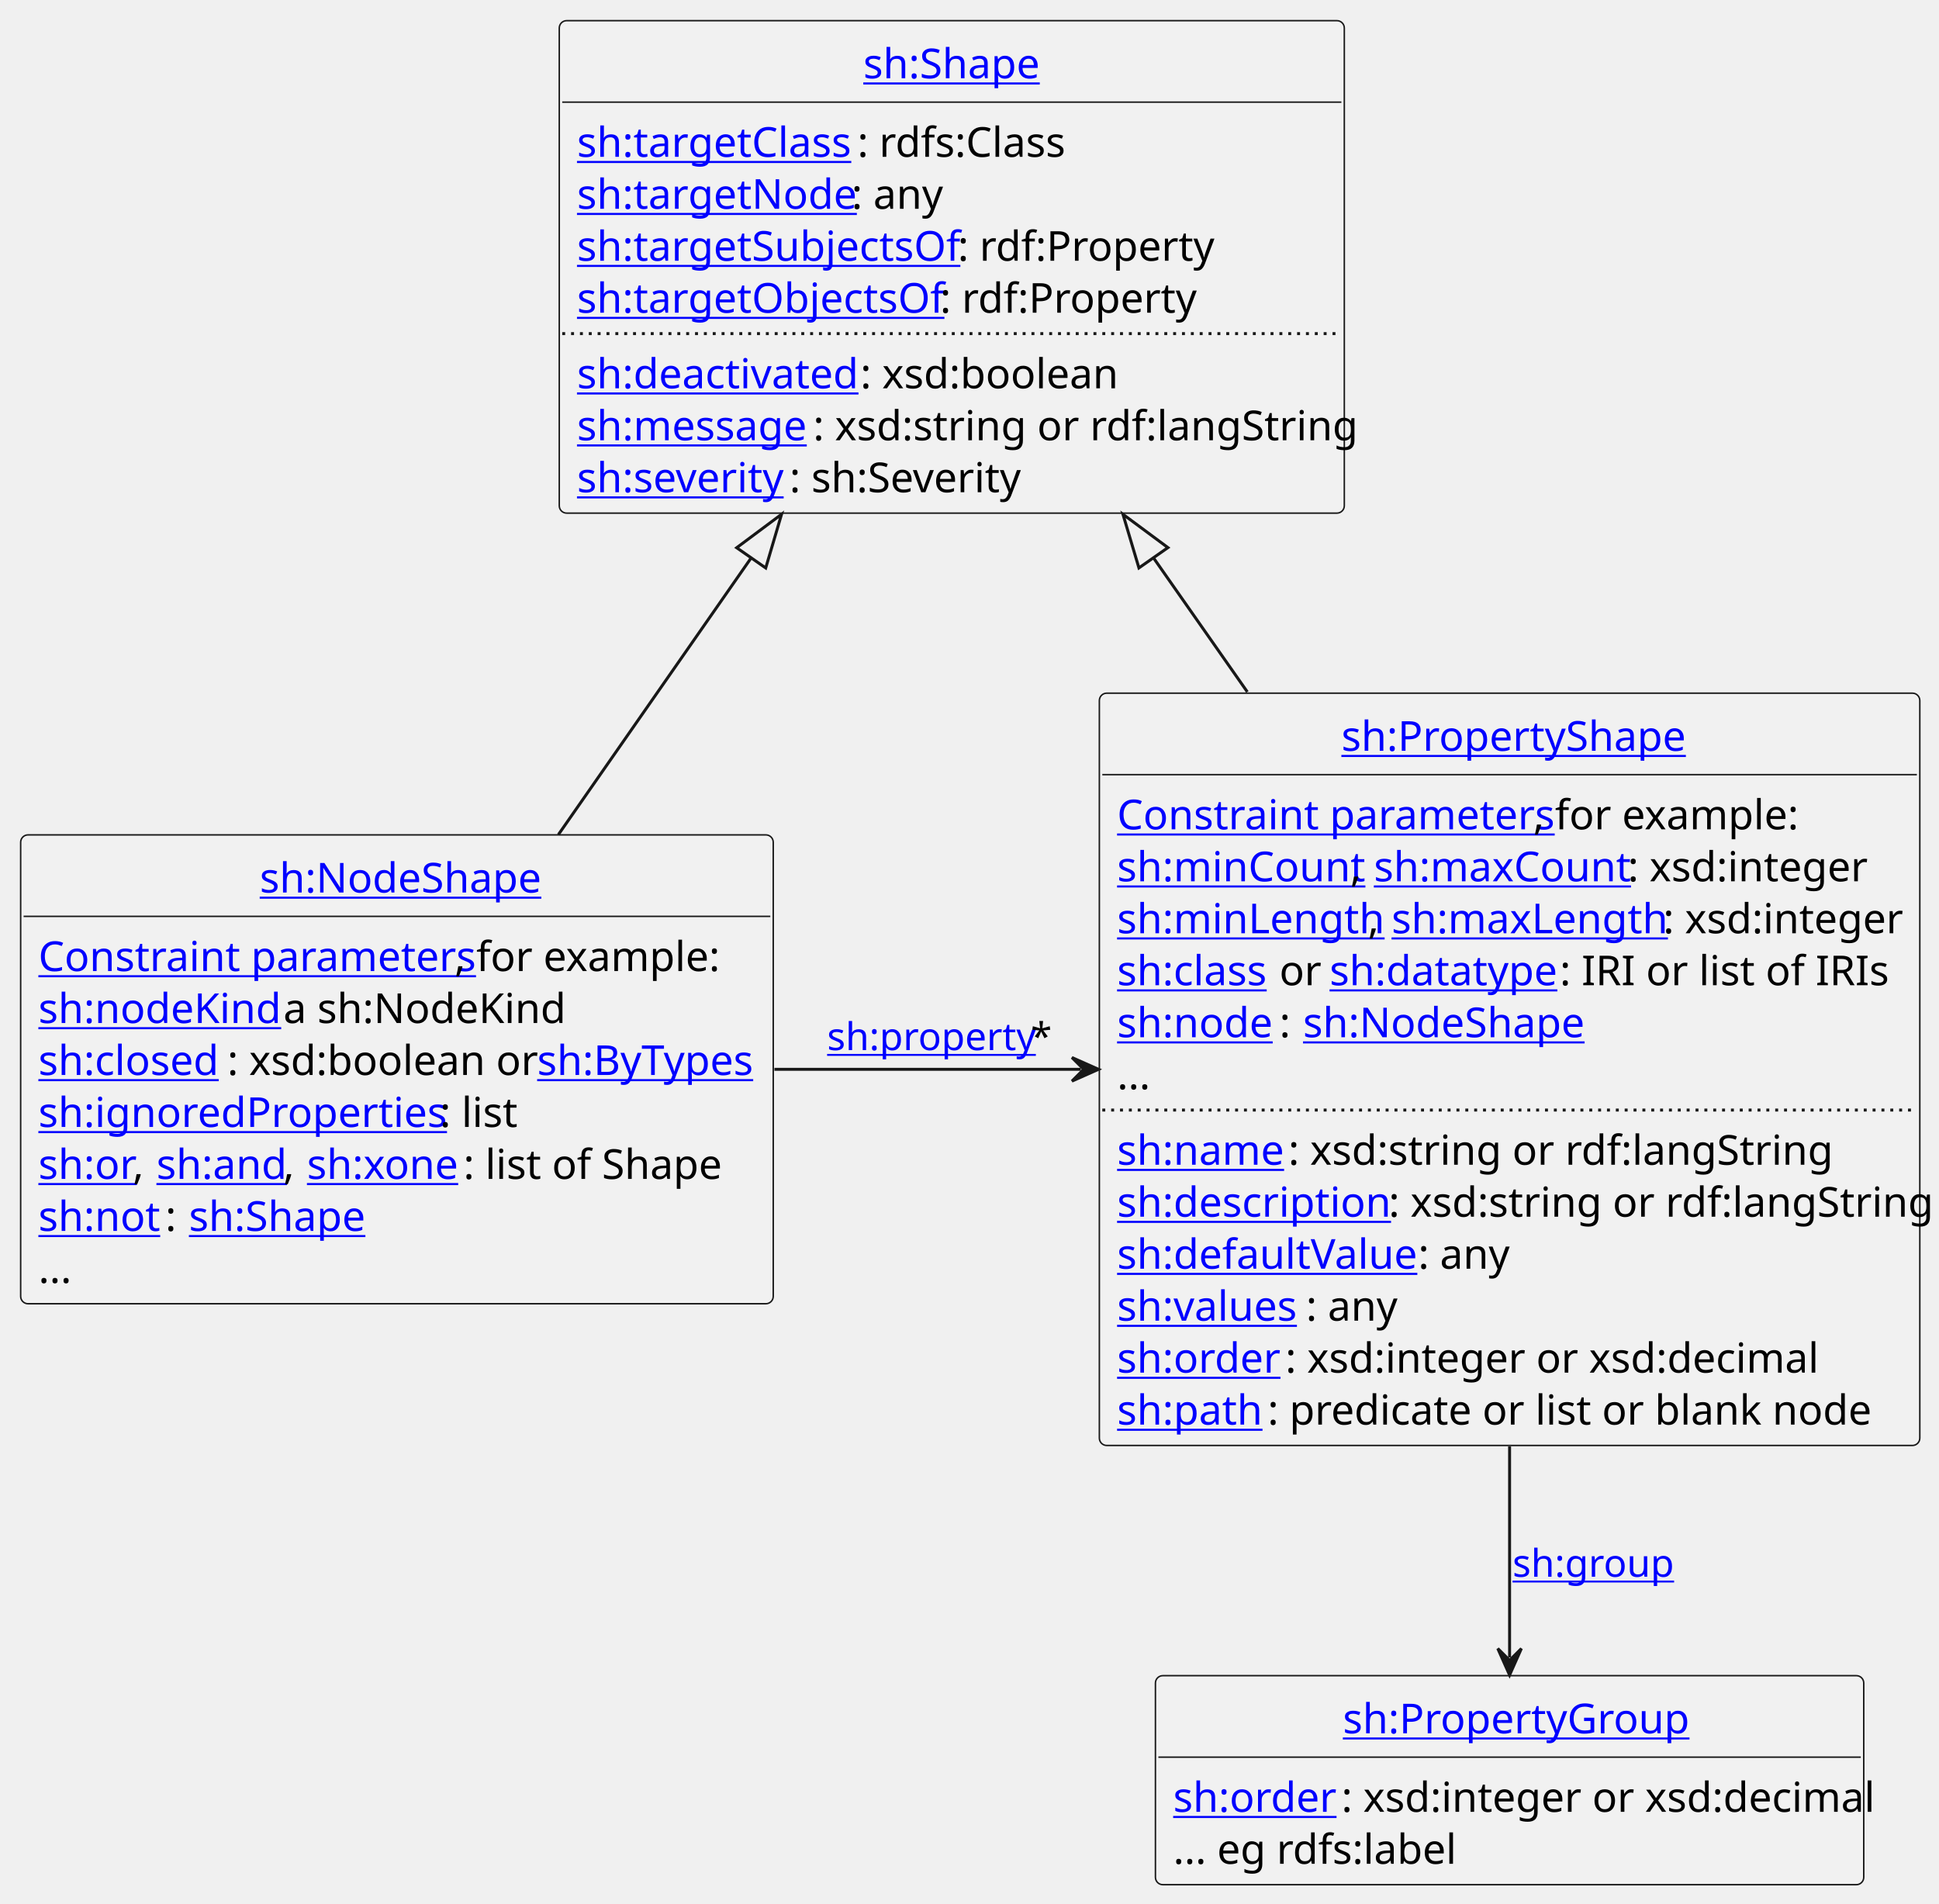
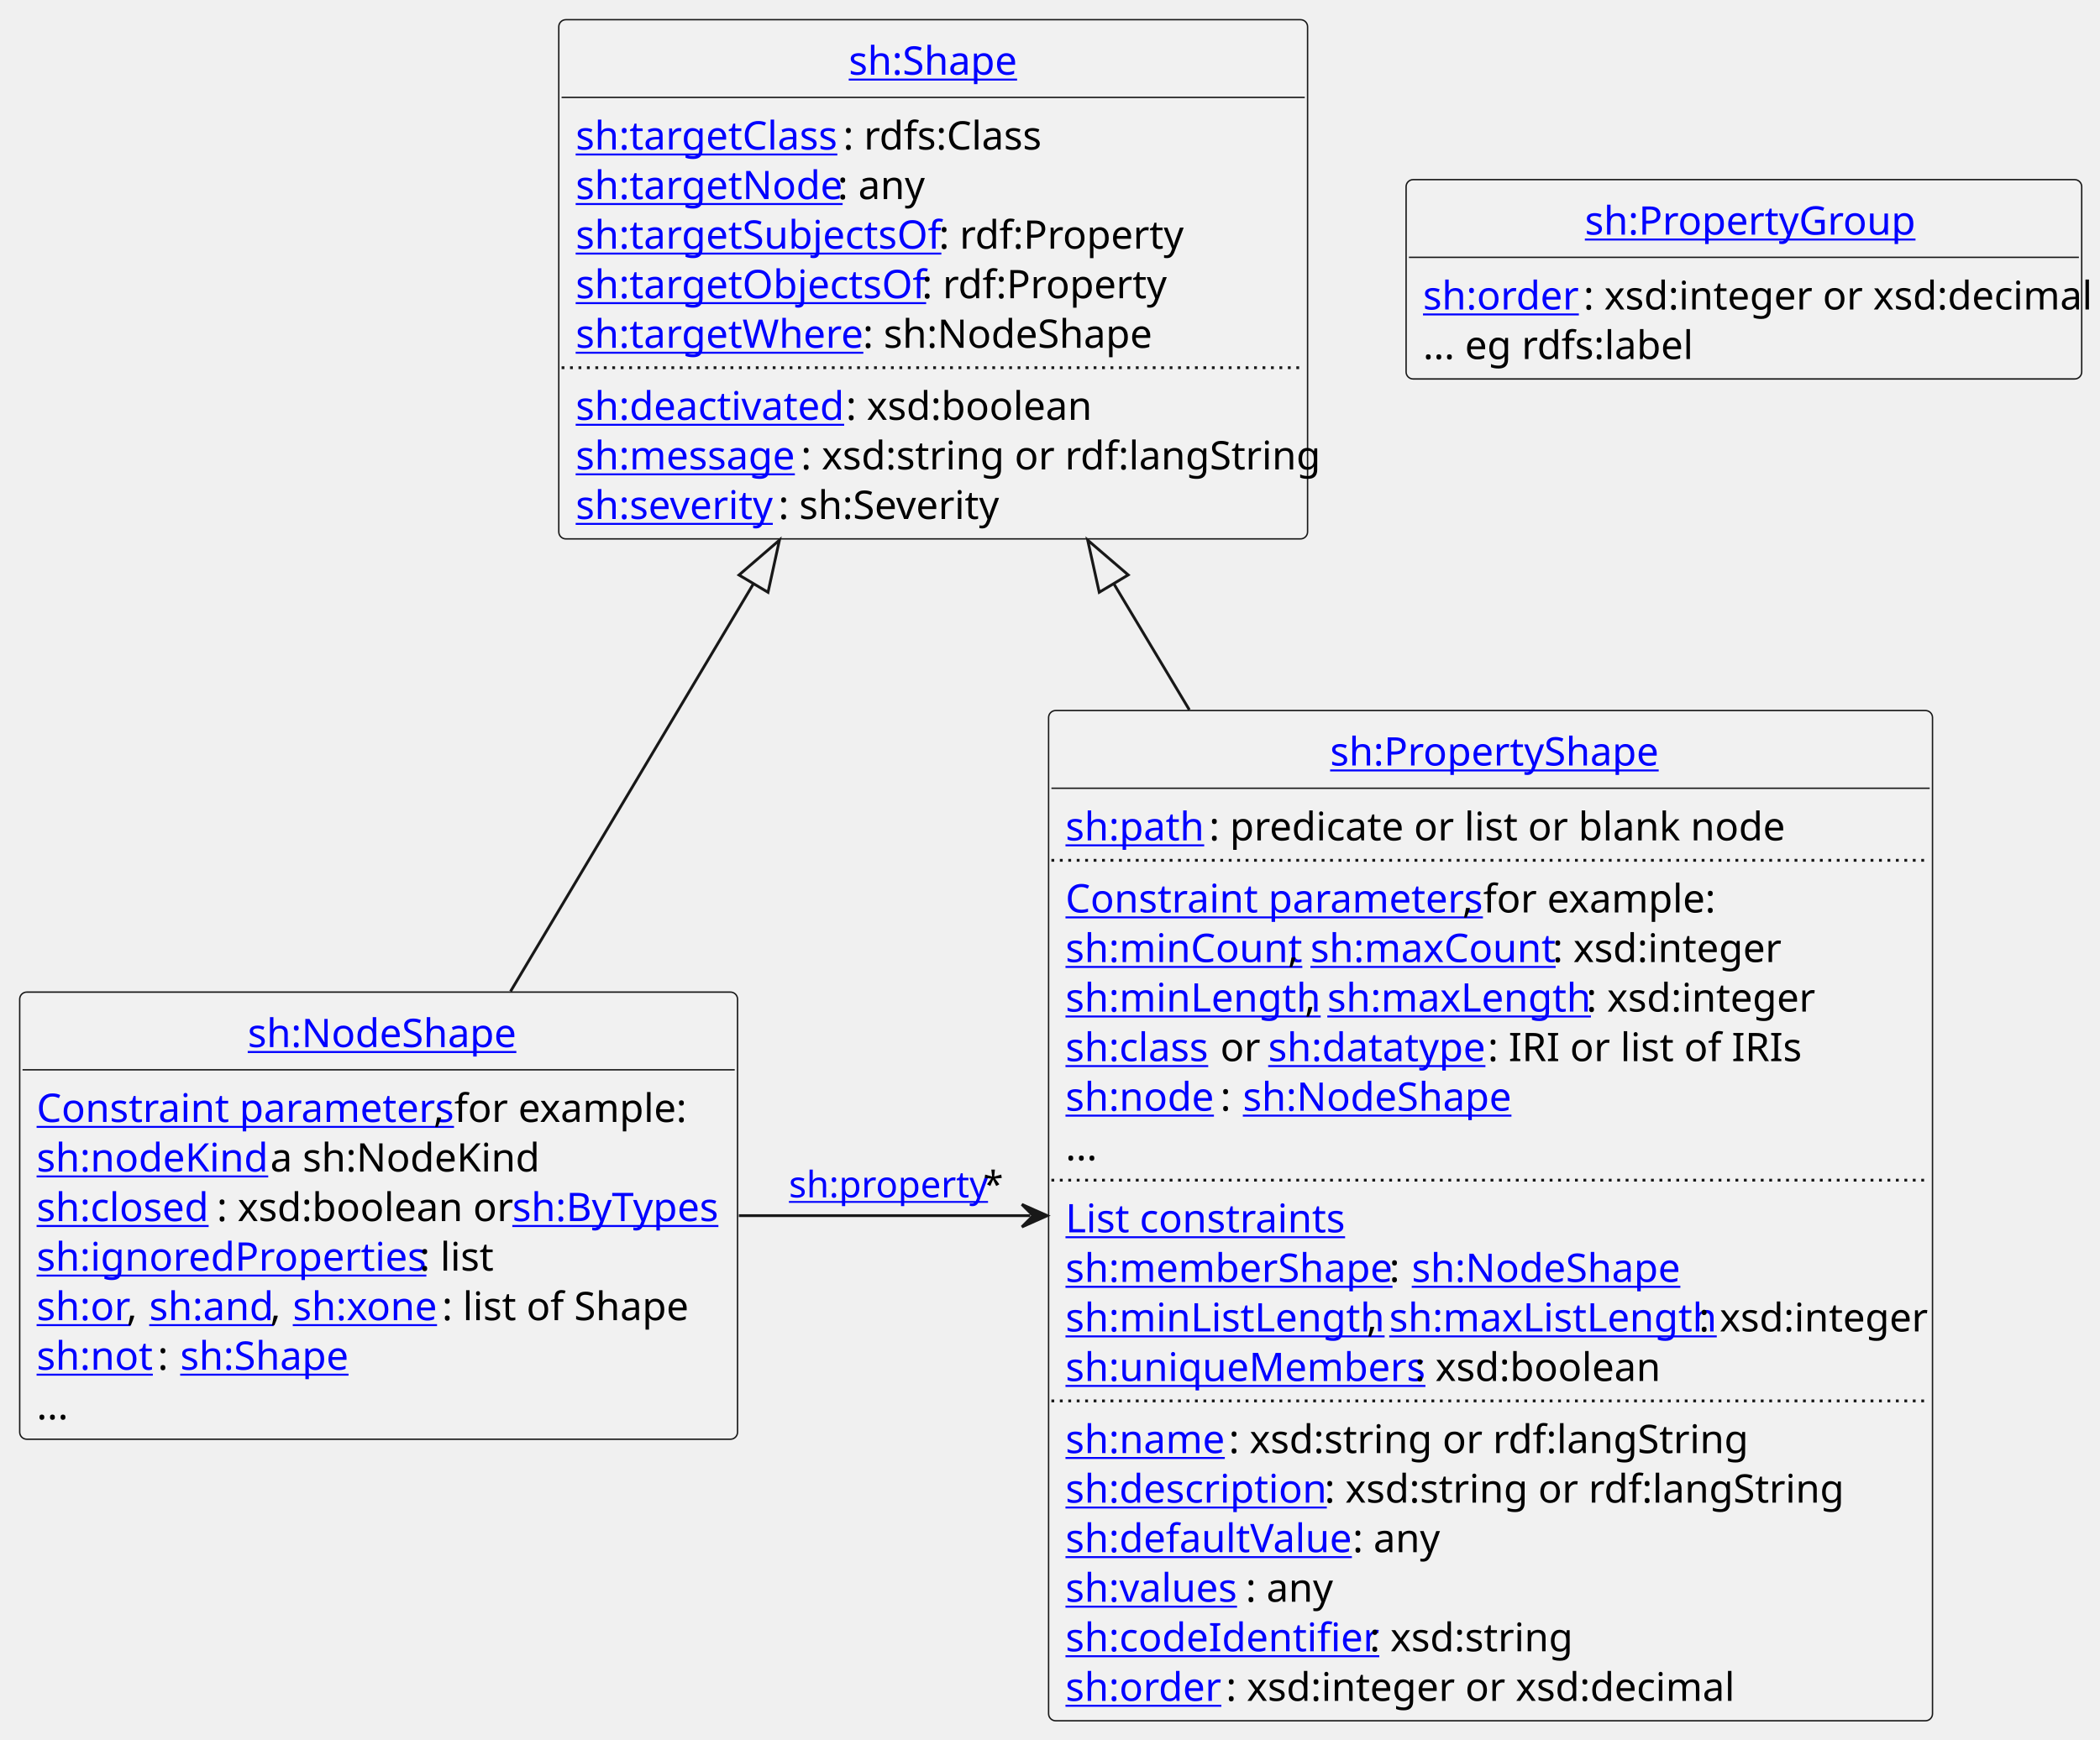
- <svg xmlns="http://www.w3.org/2000/svg" xmlns:xlink="http://www.w3.org/1999/xlink" contentStyleType="text/css" height="645px" preserveAspectRatio="none" style="width:657px;height:645px;background:#FFFFFF;" version="1.1" viewBox="0 0 657 645" width="657px" zoomAndPan="magnify">
+ <svg xmlns="http://www.w3.org/2000/svg" xmlns:xlink="http://www.w3.org/1999/xlink" contentStyleType="text/css" height="618px" preserveAspectRatio="none" style="width:746px;height:618px;background:#FFFFFF;" version="1.1" viewBox="0 0 746 618" width="746px" zoomAndPan="magnify">
  <defs>
    <style type="text/css">path:hover { stroke: #FFFFFF !important;}</style>
  </defs>
  <g>
    <a href="#shapes" target="_top" title="#shapes" xlink:actuate="onRequest" xlink:href="#shapes" xlink:show="new" xlink:title="#shapes" xlink:type="simple">
      <g id="elem_Shape">
-         <rect codeLine="6" fill="#F1F1F1" height="166.875" id="Shape" rx="2.5" ry="2.5" style="stroke:#181818;stroke-width:0.5;" width="266" x="189.5" y="7" />
-         <text fill="#0000FF" font-family="sans-serif" font-size="14" lengthAdjust="spacing" text-decoration="underline" textLength="60" x="292.5" y="26.533">sh:Shape</text>
-         <line style="stroke:#181818;stroke-width:0.5;" x1="190.5" x2="454.5" y1="34.609" y2="34.609" />
+         <rect codeLine="6" fill="#F1F1F1" height="184.484" id="Shape" rx="2.5" ry="2.5" style="stroke:#181818;stroke-width:0.5;" width="266" x="198.5" y="7" />
+         <text fill="#0000FF" font-family="sans-serif" font-size="14" lengthAdjust="spacing" text-decoration="underline" textLength="60" x="301.5" y="26.533">sh:Shape</text>
+         <line style="stroke:#181818;stroke-width:0.5;" x1="199.5" x2="463.5" y1="34.609" y2="34.609" />
        <a href="#targetClass" target="_top" title="#targetClass" xlink:actuate="onRequest" xlink:href="#targetClass" xlink:show="new" xlink:title="#targetClass" xlink:type="simple">
-           <text fill="#0000FF" font-family="sans-serif" font-size="14" lengthAdjust="spacing" text-decoration="underline" textLength="91" x="195.5" y="53.143">sh:targetClass</text>
-         </a>
-         <text fill="#000000" font-family="sans-serif" font-size="14" lengthAdjust="spacing" textLength="71" x="290.5" y="53.143">: rdfs:Class</text>
+           <text fill="#0000FF" font-family="sans-serif" font-size="14" lengthAdjust="spacing" text-decoration="underline" textLength="91" x="204.5" y="53.143">sh:targetClass</text>
+         </a>
+         <text fill="#000000" font-family="sans-serif" font-size="14" lengthAdjust="spacing" textLength="71" x="299.5" y="53.143">: rdfs:Class</text>
        <a href="#targetNode" target="_top" title="#targetNode" xlink:actuate="onRequest" xlink:href="#targetNode" xlink:show="new" xlink:title="#targetNode" xlink:type="simple">
-           <text fill="#0000FF" font-family="sans-serif" font-size="14" lengthAdjust="spacing" text-decoration="underline" textLength="89" x="195.5" y="70.752">sh:targetNode</text>
-         </a>
-         <text fill="#000000" font-family="sans-serif" font-size="14" lengthAdjust="spacing" textLength="31" x="288.5" y="70.752">: any</text>
+           <text fill="#0000FF" font-family="sans-serif" font-size="14" lengthAdjust="spacing" text-decoration="underline" textLength="89" x="204.5" y="70.752">sh:targetNode</text>
+         </a>
+         <text fill="#000000" font-family="sans-serif" font-size="14" lengthAdjust="spacing" textLength="31" x="297.5" y="70.752">: any</text>
        <a href="#targetSubjectsOf" target="_top" title="#targetSubjectsOf" xlink:actuate="onRequest" xlink:href="#targetSubjectsOf" xlink:show="new" xlink:title="#targetSubjectsOf" xlink:type="simple">
-           <text fill="#0000FF" font-family="sans-serif" font-size="14" lengthAdjust="spacing" text-decoration="underline" textLength="125" x="195.5" y="88.361">sh:targetSubjectsOf</text>
-         </a>
-         <text fill="#000000" font-family="sans-serif" font-size="14" lengthAdjust="spacing" textLength="83" x="324.5" y="88.361">: rdf:Property</text>
+           <text fill="#0000FF" font-family="sans-serif" font-size="14" lengthAdjust="spacing" text-decoration="underline" textLength="125" x="204.5" y="88.361">sh:targetSubjectsOf</text>
+         </a>
+         <text fill="#000000" font-family="sans-serif" font-size="14" lengthAdjust="spacing" textLength="83" x="333.5" y="88.361">: rdf:Property</text>
        <a href="#targetObjectsOf" target="_top" title="#targetObjectsOf" xlink:actuate="onRequest" xlink:href="#targetObjectsOf" xlink:show="new" xlink:title="#targetObjectsOf" xlink:type="simple">
-           <text fill="#0000FF" font-family="sans-serif" font-size="14" lengthAdjust="spacing" text-decoration="underline" textLength="119" x="195.5" y="105.971">sh:targetObjectsOf</text>
-         </a>
-         <text fill="#000000" font-family="sans-serif" font-size="14" lengthAdjust="spacing" textLength="83" x="318.5" y="105.971">: rdf:Property</text>
-         <line style="stroke:#181818;stroke-width:1.0;stroke-dasharray:1.0,2.0;" x1="190.5" x2="454.5" y1="113.047" y2="113.047" />
+           <text fill="#0000FF" font-family="sans-serif" font-size="14" lengthAdjust="spacing" text-decoration="underline" textLength="119" x="204.5" y="105.971">sh:targetObjectsOf</text>
+         </a>
+         <text fill="#000000" font-family="sans-serif" font-size="14" lengthAdjust="spacing" textLength="83" x="327.5" y="105.971">: rdf:Property</text>
+         <a href="#targetWhere" target="_top" title="#targetWhere" xlink:actuate="onRequest" xlink:href="#targetWhere" xlink:show="new" xlink:title="#targetWhere" xlink:type="simple">
+           <text fill="#0000FF" font-family="sans-serif" font-size="14" lengthAdjust="spacing" text-decoration="underline" textLength="98" x="204.5" y="123.58">sh:targetWhere</text>
+         </a>
+         <text fill="#000000" font-family="sans-serif" font-size="14" lengthAdjust="spacing" textLength="101" x="306.5" y="123.58">: sh:NodeShape</text>
+         <line style="stroke:#181818;stroke-width:1.0;stroke-dasharray:1.0,2.0;" x1="199.5" x2="463.5" y1="130.656" y2="130.656" />
        <a href="#deactivated" target="_top" title="#deactivated" xlink:actuate="onRequest" xlink:href="#deactivated" xlink:show="new" xlink:title="#deactivated" xlink:type="simple">
-           <text fill="#0000FF" font-family="sans-serif" font-size="14" lengthAdjust="spacing" text-decoration="underline" textLength="92" x="195.5" y="131.58">sh:deactivated</text>
-         </a>
-         <text fill="#000000" font-family="sans-serif" font-size="14" lengthAdjust="spacing" textLength="84" x="291.5" y="131.58">: xsd:boolean</text>
+           <text fill="#0000FF" font-family="sans-serif" font-size="14" lengthAdjust="spacing" text-decoration="underline" textLength="92" x="204.5" y="149.19">sh:deactivated</text>
+         </a>
+         <text fill="#000000" font-family="sans-serif" font-size="14" lengthAdjust="spacing" textLength="84" x="300.5" y="149.19">: xsd:boolean</text>
        <a href="#message" target="_top" title="#message" xlink:actuate="onRequest" xlink:href="#message" xlink:show="new" xlink:title="#message" xlink:type="simple">
-           <text fill="#0000FF" font-family="sans-serif" font-size="14" lengthAdjust="spacing" text-decoration="underline" textLength="76" x="195.5" y="149.19">sh:message</text>
-         </a>
-         <text fill="#000000" font-family="sans-serif" font-size="14" lengthAdjust="spacing" textLength="174" x="275.5" y="149.19">: xsd:string or rdf:langString</text>
+           <text fill="#0000FF" font-family="sans-serif" font-size="14" lengthAdjust="spacing" text-decoration="underline" textLength="76" x="204.5" y="166.799">sh:message</text>
+         </a>
+         <text fill="#000000" font-family="sans-serif" font-size="14" lengthAdjust="spacing" textLength="174" x="284.5" y="166.799">: xsd:string or rdf:langString</text>
        <a href="#severity" target="_top" title="#severity" xlink:actuate="onRequest" xlink:href="#severity" xlink:show="new" xlink:title="#severity" xlink:type="simple">
-           <text fill="#0000FF" font-family="sans-serif" font-size="14" lengthAdjust="spacing" text-decoration="underline" textLength="68" x="195.5" y="166.799">sh:severity</text>
-         </a>
-         <text fill="#000000" font-family="sans-serif" font-size="14" lengthAdjust="spacing" textLength="78" x="267.5" y="166.799">: sh:Severity</text>
+           <text fill="#0000FF" font-family="sans-serif" font-size="14" lengthAdjust="spacing" text-decoration="underline" textLength="68" x="204.5" y="184.408">sh:severity</text>
+         </a>
+         <text fill="#000000" font-family="sans-serif" font-size="14" lengthAdjust="spacing" textLength="78" x="276.5" y="184.408">: sh:Severity</text>
      </g>
    </a>
    <a href="#node-shapes" target="_top" title="#node-shapes" xlink:actuate="onRequest" xlink:href="#node-shapes" xlink:show="new" xlink:title="#node-shapes" xlink:type="simple">
      <g id="elem_NodeShape">
-         <rect codeLine="17" fill="#F1F1F1" height="158.875" id="NodeShape" rx="2.5" ry="2.5" style="stroke:#181818;stroke-width:0.5;" width="255" x="7" y="282.9" />
-         <text fill="#0000FF" font-family="sans-serif" font-size="14" lengthAdjust="spacing" text-decoration="underline" textLength="93" x="88" y="302.433">sh:NodeShape</text>
-         <line style="stroke:#181818;stroke-width:0.5;" x1="8" x2="261" y1="310.509" y2="310.509" />
+         <rect codeLine="18" fill="#F1F1F1" height="158.875" id="NodeShape" rx="2.5" ry="2.5" style="stroke:#181818;stroke-width:0.5;" width="255" x="7" y="352.53" />
+         <text fill="#0000FF" font-family="sans-serif" font-size="14" lengthAdjust="spacing" text-decoration="underline" textLength="93" x="88" y="372.063">sh:NodeShape</text>
+         <line style="stroke:#181818;stroke-width:0.5;" x1="8" x2="261" y1="380.139" y2="380.139" />
        <a href="#constraints" target="_top" title="#constraints" xlink:actuate="onRequest" xlink:href="#constraints" xlink:show="new" xlink:title="#constraints" xlink:type="simple">
-           <text fill="#0000FF" font-family="sans-serif" font-size="14" lengthAdjust="spacing" text-decoration="underline" textLength="141" x="13" y="329.043">Constraint parameters</text>
-         </a>
-         <text fill="#000000" font-family="sans-serif" font-size="14" lengthAdjust="spacing" textLength="85" x="154" y="329.043">, for example:</text>
+           <text fill="#0000FF" font-family="sans-serif" font-size="14" lengthAdjust="spacing" text-decoration="underline" textLength="141" x="13" y="398.673">Constraint parameters</text>
+         </a>
+         <text fill="#000000" font-family="sans-serif" font-size="14" lengthAdjust="spacing" textLength="85" x="154" y="398.673">, for example:</text>
        <a href="#NodeKindConstraintComponent" target="_top" title="#NodeKindConstraintComponent" xlink:actuate="onRequest" xlink:href="#NodeKindConstraintComponent" xlink:show="new" xlink:title="#NodeKindConstraintComponent" xlink:type="simple">
-           <text fill="#0000FF" font-family="sans-serif" font-size="14" lengthAdjust="spacing" text-decoration="underline" textLength="79" x="13" y="346.652">sh:nodeKind</text>
-         </a>
-         <text fill="#000000" font-family="sans-serif" font-size="14" lengthAdjust="spacing" textLength="92" x="96" y="346.652">a sh:NodeKind</text>
+           <text fill="#0000FF" font-family="sans-serif" font-size="14" lengthAdjust="spacing" text-decoration="underline" textLength="79" x="13" y="416.282">sh:nodeKind</text>
+         </a>
+         <text fill="#000000" font-family="sans-serif" font-size="14" lengthAdjust="spacing" textLength="92" x="96" y="416.282">a sh:NodeKind</text>
        <a href="#ClosedConstraintComponent" target="_top" title="#ClosedConstraintComponent" xlink:actuate="onRequest" xlink:href="#ClosedConstraintComponent" xlink:show="new" xlink:title="#ClosedConstraintComponent" xlink:type="simple">
-           <text fill="#0000FF" font-family="sans-serif" font-size="14" lengthAdjust="spacing" text-decoration="underline" textLength="60" x="13" y="364.261">sh:closed</text>
-         </a>
-         <text fill="#000000" font-family="sans-serif" font-size="14" lengthAdjust="spacing" textLength="101" x="77" y="364.261">: xsd:boolean or</text>
+           <text fill="#0000FF" font-family="sans-serif" font-size="14" lengthAdjust="spacing" text-decoration="underline" textLength="60" x="13" y="433.891">sh:closed</text>
+         </a>
+         <text fill="#000000" font-family="sans-serif" font-size="14" lengthAdjust="spacing" textLength="101" x="77" y="433.891">: xsd:boolean or</text>
        <a href="#syntax-rule-closed-datatype" target="_top" title="#syntax-rule-closed-datatype" xlink:actuate="onRequest" xlink:href="#syntax-rule-closed-datatype" xlink:show="new" xlink:title="#syntax-rule-closed-datatype" xlink:type="simple">
-           <text fill="#0000FF" font-family="sans-serif" font-size="14" lengthAdjust="spacing" text-decoration="underline" textLength="74" x="182" y="364.261">sh:ByTypes</text>
+           <text fill="#0000FF" font-family="sans-serif" font-size="14" lengthAdjust="spacing" text-decoration="underline" textLength="74" x="182" y="433.891">sh:ByTypes</text>
        </a>
        <a href="#ClosedConstraintComponent" target="_top" title="#ClosedConstraintComponent" xlink:actuate="onRequest" xlink:href="#ClosedConstraintComponent" xlink:show="new" xlink:title="#ClosedConstraintComponent" xlink:type="simple">
-           <text fill="#0000FF" font-family="sans-serif" font-size="14" lengthAdjust="spacing" text-decoration="underline" textLength="132" x="13" y="381.871">sh:ignoredProperties</text>
-         </a>
-         <text fill="#000000" font-family="sans-serif" font-size="14" lengthAdjust="spacing" textLength="25" x="149" y="381.871">: list</text>
+           <text fill="#0000FF" font-family="sans-serif" font-size="14" lengthAdjust="spacing" text-decoration="underline" textLength="132" x="13" y="451.501">sh:ignoredProperties</text>
+         </a>
+         <text fill="#000000" font-family="sans-serif" font-size="14" lengthAdjust="spacing" textLength="25" x="149" y="451.501">: list</text>
        <a href="#OrConstraintComponent" target="_top" title="#OrConstraintComponent" xlink:actuate="onRequest" xlink:href="#OrConstraintComponent" xlink:show="new" xlink:title="#OrConstraintComponent" xlink:type="simple">
-           <text fill="#0000FF" font-family="sans-serif" font-size="14" lengthAdjust="spacing" text-decoration="underline" textLength="32" x="13" y="399.48">sh:or</text>
-         </a>
-         <text fill="#000000" font-family="sans-serif" font-size="14" lengthAdjust="spacing" textLength="4" x="45" y="399.48">,</text>
+           <text fill="#0000FF" font-family="sans-serif" font-size="14" lengthAdjust="spacing" text-decoration="underline" textLength="32" x="13" y="469.11">sh:or</text>
+         </a>
+         <text fill="#000000" font-family="sans-serif" font-size="14" lengthAdjust="spacing" textLength="4" x="45" y="469.11">,</text>
        <a href="#AndConstraintComponent" target="_top" title="#AndConstraintComponent" xlink:actuate="onRequest" xlink:href="#AndConstraintComponent" xlink:show="new" xlink:title="#AndConstraintComponent" xlink:type="simple">
-           <text fill="#0000FF" font-family="sans-serif" font-size="14" lengthAdjust="spacing" text-decoration="underline" textLength="43" x="53" y="399.48">sh:and</text>
-         </a>
-         <text fill="#000000" font-family="sans-serif" font-size="14" lengthAdjust="spacing" textLength="4" x="96" y="399.48">,</text>
+           <text fill="#0000FF" font-family="sans-serif" font-size="14" lengthAdjust="spacing" text-decoration="underline" textLength="43" x="53" y="469.11">sh:and</text>
+         </a>
+         <text fill="#000000" font-family="sans-serif" font-size="14" lengthAdjust="spacing" textLength="4" x="96" y="469.11">,</text>
        <a href="#XoneConstraintComponent" target="_top" title="#XoneConstraintComponent" xlink:actuate="onRequest" xlink:href="#XoneConstraintComponent" xlink:show="new" xlink:title="#XoneConstraintComponent" xlink:type="simple">
-           <text fill="#0000FF" font-family="sans-serif" font-size="14" lengthAdjust="spacing" text-decoration="underline" textLength="49" x="104" y="399.48">sh:xone</text>
-         </a>
-         <text fill="#000000" font-family="sans-serif" font-size="14" lengthAdjust="spacing" textLength="86" x="157" y="399.48">: list of Shape</text>
+           <text fill="#0000FF" font-family="sans-serif" font-size="14" lengthAdjust="spacing" text-decoration="underline" textLength="49" x="104" y="469.11">sh:xone</text>
+         </a>
+         <text fill="#000000" font-family="sans-serif" font-size="14" lengthAdjust="spacing" textLength="86" x="157" y="469.11">: list of Shape</text>
        <a href="#NotConstraintComponent" target="_top" title="#NotConstraintComponent" xlink:actuate="onRequest" xlink:href="#NotConstraintComponent" xlink:show="new" xlink:title="#NotConstraintComponent" xlink:type="simple">
-           <text fill="#0000FF" font-family="sans-serif" font-size="14" lengthAdjust="spacing" text-decoration="underline" textLength="39" x="13" y="417.089">sh:not</text>
-         </a>
-         <text fill="#000000" font-family="sans-serif" font-size="14" lengthAdjust="spacing" textLength="4" x="56" y="417.089">:</text>
+           <text fill="#0000FF" font-family="sans-serif" font-size="14" lengthAdjust="spacing" text-decoration="underline" textLength="39" x="13" y="486.719">sh:not</text>
+         </a>
+         <text fill="#000000" font-family="sans-serif" font-size="14" lengthAdjust="spacing" textLength="4" x="56" y="486.719">:</text>
        <a href="#shapes" target="_top" title="#shapes" xlink:actuate="onRequest" xlink:href="#shapes" xlink:show="new" xlink:title="#shapes" xlink:type="simple">
-           <text fill="#0000FF" font-family="sans-serif" font-size="14" lengthAdjust="spacing" text-decoration="underline" textLength="60" x="64" y="417.089">sh:Shape</text>
-         </a>
-         <text fill="#000000" font-family="sans-serif" font-size="14" lengthAdjust="spacing" textLength="12" x="13" y="434.699">...</text>
+           <text fill="#0000FF" font-family="sans-serif" font-size="14" lengthAdjust="spacing" text-decoration="underline" textLength="60" x="64" y="486.719">sh:Shape</text>
+         </a>
+         <text fill="#000000" font-family="sans-serif" font-size="14" lengthAdjust="spacing" textLength="12" x="13" y="504.329">...</text>
      </g>
    </a>
    <a href="#property-shapes" target="_top" title="#property-shapes" xlink:actuate="onRequest" xlink:href="#property-shapes" xlink:show="new" xlink:title="#property-shapes" xlink:type="simple">
      <g id="elem_PropertyShape">
-         <rect codeLine="27" fill="#F1F1F1" height="254.922" id="PropertyShape" rx="2.5" ry="2.5" style="stroke:#181818;stroke-width:0.5;" width="278" x="372.5" y="234.88" />
-         <text fill="#0000FF" font-family="sans-serif" font-size="14" lengthAdjust="spacing" text-decoration="underline" textLength="114" x="454.5" y="254.413">sh:PropertyShape</text>
-         <line style="stroke:#181818;stroke-width:0.5;" x1="373.5" x2="649.5" y1="262.489" y2="262.489" />
+         <rect codeLine="28" fill="#F1F1F1" height="358.969" id="PropertyShape" rx="2.5" ry="2.5" style="stroke:#181818;stroke-width:0.5;" width="314" x="372.5" y="252.48" />
+         <text fill="#0000FF" font-family="sans-serif" font-size="14" lengthAdjust="spacing" text-decoration="underline" textLength="114" x="472.5" y="272.013">sh:PropertyShape</text>
+         <line style="stroke:#181818;stroke-width:0.5;" x1="373.5" x2="685.5" y1="280.089" y2="280.089" />
+         <a href="#property-paths" target="_top" title="#property-paths" xlink:actuate="onRequest" xlink:href="#property-paths" xlink:show="new" xlink:title="#property-paths" xlink:type="simple">
+           <text fill="#0000FF" font-family="sans-serif" font-size="14" lengthAdjust="spacing" text-decoration="underline" textLength="47" x="378.5" y="298.623">sh:path</text>
+         </a>
+         <text fill="#000000" font-family="sans-serif" font-size="14" lengthAdjust="spacing" textLength="196" x="429.5" y="298.623">: predicate or list or blank node</text>
+         <line style="stroke:#181818;stroke-width:1.0;stroke-dasharray:1.0,2.0;" x1="373.5" x2="685.5" y1="305.699" y2="305.699" />
        <a href="#constraints" target="_top" title="#constraints" xlink:actuate="onRequest" xlink:href="#constraints" xlink:show="new" xlink:title="#constraints" xlink:type="simple">
-           <text fill="#0000FF" font-family="sans-serif" font-size="14" lengthAdjust="spacing" text-decoration="underline" textLength="141" x="378.5" y="281.023">Constraint parameters</text>
-         </a>
-         <text fill="#000000" font-family="sans-serif" font-size="14" lengthAdjust="spacing" textLength="85" x="519.5" y="281.023">, for example:</text>
+           <text fill="#0000FF" font-family="sans-serif" font-size="14" lengthAdjust="spacing" text-decoration="underline" textLength="141" x="378.5" y="324.232">Constraint parameters</text>
+         </a>
+         <text fill="#000000" font-family="sans-serif" font-size="14" lengthAdjust="spacing" textLength="85" x="519.5" y="324.232">, for example:</text>
        <a href="#MinCountConstraintComponent" target="_top" title="#MinCountConstraintComponent" xlink:actuate="onRequest" xlink:href="#MinCountConstraintComponent" xlink:show="new" xlink:title="#MinCountConstraintComponent" xlink:type="simple">
-           <text fill="#0000FF" font-family="sans-serif" font-size="14" lengthAdjust="spacing" text-decoration="underline" textLength="79" x="378.5" y="298.632">sh:minCount</text>
-         </a>
-         <text fill="#000000" font-family="sans-serif" font-size="14" lengthAdjust="spacing" textLength="4" x="457.5" y="298.632">,</text>
+           <text fill="#0000FF" font-family="sans-serif" font-size="14" lengthAdjust="spacing" text-decoration="underline" textLength="79" x="378.5" y="341.841">sh:minCount</text>
+         </a>
+         <text fill="#000000" font-family="sans-serif" font-size="14" lengthAdjust="spacing" textLength="4" x="457.5" y="341.841">,</text>
        <a href="#MaxCountConstraintComponent" target="_top" title="#MaxCountConstraintComponent" xlink:actuate="onRequest" xlink:href="#MaxCountConstraintComponent" xlink:show="new" xlink:title="#MaxCountConstraintComponent" xlink:type="simple">
-           <text fill="#0000FF" font-family="sans-serif" font-size="14" lengthAdjust="spacing" text-decoration="underline" textLength="82" x="465.5" y="298.632">sh:maxCount</text>
-         </a>
-         <text fill="#000000" font-family="sans-serif" font-size="14" lengthAdjust="spacing" textLength="77" x="551.5" y="298.632">: xsd:integer</text>
+           <text fill="#0000FF" font-family="sans-serif" font-size="14" lengthAdjust="spacing" text-decoration="underline" textLength="82" x="465.5" y="341.841">sh:maxCount</text>
+         </a>
+         <text fill="#000000" font-family="sans-serif" font-size="14" lengthAdjust="spacing" textLength="77" x="551.5" y="341.841">: xsd:integer</text>
        <a href="#MinLengthConstraintComponent" target="_top" title="#MinLengthConstraintComponent" xlink:actuate="onRequest" xlink:href="#MinLengthConstraintComponent" xlink:show="new" xlink:title="#MinLengthConstraintComponent" xlink:type="simple">
-           <text fill="#0000FF" font-family="sans-serif" font-size="14" lengthAdjust="spacing" text-decoration="underline" textLength="85" x="378.5" y="316.241">sh:minLength</text>
-         </a>
-         <text fill="#000000" font-family="sans-serif" font-size="14" lengthAdjust="spacing" textLength="4" x="463.5" y="316.241">,</text>
+           <text fill="#0000FF" font-family="sans-serif" font-size="14" lengthAdjust="spacing" text-decoration="underline" textLength="85" x="378.5" y="359.451">sh:minLength</text>
+         </a>
+         <text fill="#000000" font-family="sans-serif" font-size="14" lengthAdjust="spacing" textLength="4" x="463.5" y="359.451">,</text>
        <a href="#MaxLengthConstraintComponent" target="_top" title="#MaxLengthConstraintComponent" xlink:actuate="onRequest" xlink:href="#MaxLengthConstraintComponent" xlink:show="new" xlink:title="#MaxLengthConstraintComponent" xlink:type="simple">
-           <text fill="#0000FF" font-family="sans-serif" font-size="14" lengthAdjust="spacing" text-decoration="underline" textLength="88" x="471.5" y="316.241">sh:maxLength</text>
-         </a>
-         <text fill="#000000" font-family="sans-serif" font-size="14" lengthAdjust="spacing" textLength="77" x="563.5" y="316.241">: xsd:integer</text>
+           <text fill="#0000FF" font-family="sans-serif" font-size="14" lengthAdjust="spacing" text-decoration="underline" textLength="88" x="471.5" y="359.451">sh:maxLength</text>
+         </a>
+         <text fill="#000000" font-family="sans-serif" font-size="14" lengthAdjust="spacing" textLength="77" x="563.5" y="359.451">: xsd:integer</text>
        <a href="#ClassConstraintComponent" target="_top" title="#ClassConstraintComponent" xlink:actuate="onRequest" xlink:href="#ClassConstraintComponent" xlink:show="new" xlink:title="#ClassConstraintComponent" xlink:type="simple">
-           <text fill="#0000FF" font-family="sans-serif" font-size="14" lengthAdjust="spacing" text-decoration="underline" textLength="51" x="378.5" y="333.851">sh:class</text>
-         </a>
-         <text fill="#000000" font-family="sans-serif" font-size="14" lengthAdjust="spacing" textLength="13" x="433.5" y="333.851">or</text>
+           <text fill="#0000FF" font-family="sans-serif" font-size="14" lengthAdjust="spacing" text-decoration="underline" textLength="51" x="378.5" y="377.06">sh:class</text>
+         </a>
+         <text fill="#000000" font-family="sans-serif" font-size="14" lengthAdjust="spacing" textLength="13" x="433.5" y="377.06">or</text>
        <a href="#DatatypeConstraintComponent" target="_top" title="#DatatypeConstraintComponent" xlink:actuate="onRequest" xlink:href="#DatatypeConstraintComponent" xlink:show="new" xlink:title="#DatatypeConstraintComponent" xlink:type="simple">
-           <text fill="#0000FF" font-family="sans-serif" font-size="14" lengthAdjust="spacing" text-decoration="underline" textLength="74" x="450.5" y="333.851">sh:datatype</text>
-         </a>
-         <text fill="#000000" font-family="sans-serif" font-size="14" lengthAdjust="spacing" textLength="105" x="528.5" y="333.851">: IRI or list of IRIs</text>
+           <text fill="#0000FF" font-family="sans-serif" font-size="14" lengthAdjust="spacing" text-decoration="underline" textLength="74" x="450.5" y="377.06">sh:datatype</text>
+         </a>
+         <text fill="#000000" font-family="sans-serif" font-size="14" lengthAdjust="spacing" textLength="105" x="528.5" y="377.06">: IRI or list of IRIs</text>
        <a href="#NodeConstraintComponent" target="_top" title="#NodeConstraintComponent" xlink:actuate="onRequest" xlink:href="#NodeConstraintComponent" xlink:show="new" xlink:title="#NodeConstraintComponent" xlink:type="simple">
-           <text fill="#0000FF" font-family="sans-serif" font-size="14" lengthAdjust="spacing" text-decoration="underline" textLength="51" x="378.5" y="351.46">sh:node</text>
-         </a>
-         <text fill="#000000" font-family="sans-serif" font-size="14" lengthAdjust="spacing" textLength="4" x="433.5" y="351.46">:</text>
+           <text fill="#0000FF" font-family="sans-serif" font-size="14" lengthAdjust="spacing" text-decoration="underline" textLength="51" x="378.5" y="394.67">sh:node</text>
+         </a>
+         <text fill="#000000" font-family="sans-serif" font-size="14" lengthAdjust="spacing" textLength="4" x="433.5" y="394.67">:</text>
        <a href="#node-shapes" target="_top" title="#node-shapes" xlink:actuate="onRequest" xlink:href="#node-shapes" xlink:show="new" xlink:title="#node-shapes" xlink:type="simple">
-           <text fill="#0000FF" font-family="sans-serif" font-size="14" lengthAdjust="spacing" text-decoration="underline" textLength="93" x="441.5" y="351.46">sh:NodeShape</text>
-         </a>
-         <text fill="#000000" font-family="sans-serif" font-size="14" lengthAdjust="spacing" textLength="12" x="378.5" y="369.07">...</text>
-         <line style="stroke:#181818;stroke-width:1.0;stroke-dasharray:1.0,2.0;" x1="373.5" x2="649.5" y1="376.146" y2="376.146" />
+           <text fill="#0000FF" font-family="sans-serif" font-size="14" lengthAdjust="spacing" text-decoration="underline" textLength="93" x="441.5" y="394.67">sh:NodeShape</text>
+         </a>
+         <text fill="#000000" font-family="sans-serif" font-size="14" lengthAdjust="spacing" textLength="12" x="378.5" y="412.279">...</text>
+         <line style="stroke:#181818;stroke-width:1.0;stroke-dasharray:1.0,2.0;" x1="373.5" x2="685.5" y1="419.355" y2="419.355" />
+         <a href="#core-components-list" target="_top" title="#core-components-list" xlink:actuate="onRequest" xlink:href="#core-components-list" xlink:show="new" xlink:title="#core-components-list" xlink:type="simple">
+           <text fill="#0000FF" font-family="sans-serif" font-size="14" lengthAdjust="spacing" text-decoration="underline" textLength="95" x="378.5" y="437.888">List constraints</text>
+         </a>
+         <a href="#MemberShapeConstraintComponent" target="_top" title="#MemberShapeConstraintComponent" xlink:actuate="onRequest" xlink:href="#MemberShapeConstraintComponent" xlink:show="new" xlink:title="#MemberShapeConstraintComponent" xlink:type="simple">
+           <text fill="#0000FF" font-family="sans-serif" font-size="14" lengthAdjust="spacing" text-decoration="underline" textLength="111" x="378.5" y="455.498">sh:memberShape</text>
+         </a>
+         <text fill="#000000" font-family="sans-serif" font-size="14" lengthAdjust="spacing" textLength="4" x="493.5" y="455.498">:</text>
+         <a href="#node-shapes" target="_top" title="#node-shapes" xlink:actuate="onRequest" xlink:href="#node-shapes" xlink:show="new" xlink:title="#node-shapes" xlink:type="simple">
+           <text fill="#0000FF" font-family="sans-serif" font-size="14" lengthAdjust="spacing" text-decoration="underline" textLength="93" x="501.5" y="455.498">sh:NodeShape</text>
+         </a>
+         <a href="#MinListLengthConstraintComponent" target="_top" title="#MinListLengthConstraintComponent" xlink:actuate="onRequest" xlink:href="#MinListLengthConstraintComponent" xlink:show="new" xlink:title="#MinListLengthConstraintComponent" xlink:type="simple">
+           <text fill="#0000FF" font-family="sans-serif" font-size="14" lengthAdjust="spacing" text-decoration="underline" textLength="107" x="378.5" y="473.107">sh:minListLength</text>
+         </a>
+         <text fill="#000000" font-family="sans-serif" font-size="14" lengthAdjust="spacing" textLength="4" x="485.5" y="473.107">,</text>
+         <a href="#MaxListLengthConstraintComponent" target="_top" title="#MaxListLengthConstraintComponent" xlink:actuate="onRequest" xlink:href="#MaxListLengthConstraintComponent" xlink:show="new" xlink:title="#MaxListLengthConstraintComponent" xlink:type="simple">
+           <text fill="#0000FF" font-family="sans-serif" font-size="14" lengthAdjust="spacing" text-decoration="underline" textLength="110" x="493.5" y="473.107">sh:maxListLength</text>
+         </a>
+         <text fill="#000000" font-family="sans-serif" font-size="14" lengthAdjust="spacing" textLength="77" x="603.5" y="473.107">: xsd:integer</text>
+         <a href="#UniqueMembersConstraintComponent" target="_top" title="#UniqueMembersConstraintComponent" xlink:actuate="onRequest" xlink:href="#UniqueMembersConstraintComponent" xlink:show="new" xlink:title="#UniqueMembersConstraintComponent" xlink:type="simple">
+           <text fill="#0000FF" font-family="sans-serif" font-size="14" lengthAdjust="spacing" text-decoration="underline" textLength="120" x="378.5" y="490.716">sh:uniqueMembers</text>
+         </a>
+         <text fill="#000000" font-family="sans-serif" font-size="14" lengthAdjust="spacing" textLength="84" x="502.5" y="490.716">: xsd:boolean</text>
+         <line style="stroke:#181818;stroke-width:1.0;stroke-dasharray:1.0,2.0;" x1="373.5" x2="685.5" y1="497.793" y2="497.793" />
        <a href="#name" target="_top" title="#name" xlink:actuate="onRequest" xlink:href="#name" xlink:show="new" xlink:title="#name" xlink:type="simple">
-           <text fill="#0000FF" font-family="sans-serif" font-size="14" lengthAdjust="spacing" text-decoration="underline" textLength="54" x="378.5" y="394.679">sh:name</text>
-         </a>
-         <text fill="#000000" font-family="sans-serif" font-size="14" lengthAdjust="spacing" textLength="174" x="436.5" y="394.679">: xsd:string or rdf:langString</text>
+           <text fill="#0000FF" font-family="sans-serif" font-size="14" lengthAdjust="spacing" text-decoration="underline" textLength="54" x="378.5" y="516.326">sh:name</text>
+         </a>
+         <text fill="#000000" font-family="sans-serif" font-size="14" lengthAdjust="spacing" textLength="174" x="436.5" y="516.326">: xsd:string or rdf:langString</text>
        <a href="#description" target="_top" title="#description" xlink:actuate="onRequest" xlink:href="#description" xlink:show="new" xlink:title="#description" xlink:type="simple">
-           <text fill="#0000FF" font-family="sans-serif" font-size="14" lengthAdjust="spacing" text-decoration="underline" textLength="88" x="378.5" y="412.288">sh:description</text>
-         </a>
-         <text fill="#000000" font-family="sans-serif" font-size="14" lengthAdjust="spacing" textLength="174" x="470.5" y="412.288">: xsd:string or rdf:langString</text>
+           <text fill="#0000FF" font-family="sans-serif" font-size="14" lengthAdjust="spacing" text-decoration="underline" textLength="88" x="378.5" y="533.935">sh:description</text>
+         </a>
+         <text fill="#000000" font-family="sans-serif" font-size="14" lengthAdjust="spacing" textLength="174" x="470.5" y="533.935">: xsd:string or rdf:langString</text>
        <a href="#syntax-rule-path-defaultValue" target="_top" title="#syntax-rule-path-defaultValue" xlink:actuate="onRequest" xlink:href="#syntax-rule-path-defaultValue" xlink:show="new" xlink:title="#syntax-rule-path-defaultValue" xlink:type="simple">
-           <text fill="#0000FF" font-family="sans-serif" font-size="14" lengthAdjust="spacing" text-decoration="underline" textLength="98" x="378.5" y="429.898">sh:defaultValue</text>
-         </a>
-         <text fill="#000000" font-family="sans-serif" font-size="14" lengthAdjust="spacing" textLength="31" x="480.5" y="429.898">: any</text>
+           <text fill="#0000FF" font-family="sans-serif" font-size="14" lengthAdjust="spacing" text-decoration="underline" textLength="98" x="378.5" y="551.544">sh:defaultValue</text>
+         </a>
+         <text fill="#000000" font-family="sans-serif" font-size="14" lengthAdjust="spacing" textLength="31" x="480.5" y="551.544">: any</text>
        <a href="#syntax-rule-path-defaultValue" target="_top" title="#syntax-rule-path-defaultValue" xlink:actuate="onRequest" xlink:href="#syntax-rule-path-defaultValue" xlink:show="new" xlink:title="#syntax-rule-path-defaultValue" xlink:type="simple">
-           <text fill="#0000FF" font-family="sans-serif" font-size="14" lengthAdjust="spacing" text-decoration="underline" textLength="60" x="378.5" y="447.507">sh:values</text>
-         </a>
-         <text fill="#000000" font-family="sans-serif" font-size="14" lengthAdjust="spacing" textLength="31" x="442.5" y="447.507">: any</text>
+           <text fill="#0000FF" font-family="sans-serif" font-size="14" lengthAdjust="spacing" text-decoration="underline" textLength="60" x="378.5" y="569.154">sh:values</text>
+         </a>
+         <text fill="#000000" font-family="sans-serif" font-size="14" lengthAdjust="spacing" textLength="31" x="442.5" y="569.154">: any</text>
+         <a href="#codeIdentifier" target="_top" title="#codeIdentifier" xlink:actuate="onRequest" xlink:href="#codeIdentifier" xlink:show="new" xlink:title="#codeIdentifier" xlink:type="simple">
+           <text fill="#0000FF" font-family="sans-serif" font-size="14" lengthAdjust="spacing" text-decoration="underline" textLength="104" x="378.5" y="586.763">sh:codeIdentifier</text>
+         </a>
+         <text fill="#000000" font-family="sans-serif" font-size="14" lengthAdjust="spacing" textLength="68" x="486.5" y="586.763">: xsd:string</text>
        <a href="#order" target="_top" title="#order" xlink:actuate="onRequest" xlink:href="#order" xlink:show="new" xlink:title="#order" xlink:type="simple">
-           <text fill="#0000FF" font-family="sans-serif" font-size="14" lengthAdjust="spacing" text-decoration="underline" textLength="53" x="378.5" y="465.116">sh:order</text>
-         </a>
-         <text fill="#000000" font-family="sans-serif" font-size="14" lengthAdjust="spacing" textLength="171" x="435.5" y="465.116">: xsd:integer or xsd:decimal</text>
-         <a href="#property-paths" target="_top" title="#property-paths" xlink:actuate="onRequest" xlink:href="#property-paths" xlink:show="new" xlink:title="#property-paths" xlink:type="simple">
-           <text fill="#0000FF" font-family="sans-serif" font-size="14" lengthAdjust="spacing" text-decoration="underline" textLength="47" x="378.5" y="482.726">sh:path</text>
-         </a>
-         <text fill="#000000" font-family="sans-serif" font-size="14" lengthAdjust="spacing" textLength="196" x="429.5" y="482.726">: predicate or list or blank node</text>
+           <text fill="#0000FF" font-family="sans-serif" font-size="14" lengthAdjust="spacing" text-decoration="underline" textLength="53" x="378.5" y="604.373">sh:order</text>
+         </a>
+         <text fill="#000000" font-family="sans-serif" font-size="14" lengthAdjust="spacing" textLength="171" x="435.5" y="604.373">: xsd:integer or xsd:decimal</text>
      </g>
    </a>
    <a href="#group" target="_top" title="#group" xlink:actuate="onRequest" xlink:href="#group" xlink:show="new" xlink:title="#group" xlink:type="simple">
      <g id="elem_PropertyGroup">
-         <rect codeLine="43" fill="#F1F1F1" height="70.828" id="PropertyGroup" rx="2.5" ry="2.5" style="stroke:#181818;stroke-width:0.5;" width="240" x="391.5" y="567.8" />
-         <text fill="#0000FF" font-family="sans-serif" font-size="14" lengthAdjust="spacing" text-decoration="underline" textLength="113" x="455" y="587.333">sh:PropertyGroup</text>
-         <line style="stroke:#181818;stroke-width:0.5;" x1="392.5" x2="630.5" y1="595.409" y2="595.409" />
+         <rect codeLine="51" fill="#F1F1F1" height="70.828" id="PropertyGroup" rx="2.5" ry="2.5" style="stroke:#181818;stroke-width:0.5;" width="240" x="499.5" y="63.83" />
+         <text fill="#0000FF" font-family="sans-serif" font-size="14" lengthAdjust="spacing" text-decoration="underline" textLength="113" x="563" y="83.363">sh:PropertyGroup</text>
+         <line style="stroke:#181818;stroke-width:0.5;" x1="500.5" x2="738.5" y1="91.439" y2="91.439" />
        <a href="#group" target="_top" title="#group" xlink:actuate="onRequest" xlink:href="#group" xlink:show="new" xlink:title="#group" xlink:type="simple">
-           <text fill="#0000FF" font-family="sans-serif" font-size="14" lengthAdjust="spacing" text-decoration="underline" textLength="53" x="397.5" y="613.943">sh:order</text>
-         </a>
-         <text fill="#000000" font-family="sans-serif" font-size="14" lengthAdjust="spacing" textLength="171" x="454.5" y="613.943">: xsd:integer or xsd:decimal</text>
-         <text fill="#000000" font-family="sans-serif" font-size="14" lengthAdjust="spacing" textLength="94" x="397.5" y="631.552">... eg rdfs:label</text>
+           <text fill="#0000FF" font-family="sans-serif" font-size="14" lengthAdjust="spacing" text-decoration="underline" textLength="53" x="505.5" y="109.973">sh:order</text>
+         </a>
+         <text fill="#000000" font-family="sans-serif" font-size="14" lengthAdjust="spacing" textLength="171" x="562.5" y="109.973">: xsd:integer or xsd:decimal</text>
+         <text fill="#000000" font-family="sans-serif" font-size="14" lengthAdjust="spacing" textLength="94" x="505.5" y="127.582">... eg rdfs:label</text>
      </g>
    </a>
    <g id="link_Shape_NodeShape">
-       <path codeLine="48" d="M254.531,189.029 C230.461,223.579 212.92,248.76 189.18,282.84 " fill="none" id="Shape-backto-NodeShape" style="stroke:#181818;stroke-width:1.0;" />
-       <polygon fill="none" points="264.82,174.26,249.608,185.6,259.454,192.459,264.82,174.26" style="stroke:#181818;stroke-width:1.0;" />
+       <path codeLine="56" d="M267.677,207.393 C237.667,257.764 210.05,304.13 181.36,352.29 " fill="none" id="Shape-backto-NodeShape" style="stroke:#181818;stroke-width:1.0;" />
+       <polygon fill="none" points="276.89,191.93,262.522,204.322,272.832,210.464,276.89,191.93" style="stroke:#181818;stroke-width:1.0;" />
    </g>
    <g id="link_Shape_PropertyShape">
-       <path codeLine="49" d="M390.82,189.001 C404.17,208.051 408.33,214.01 422.65,234.47 " fill="none" id="Shape-backto-PropertyShape" style="stroke:#181818;stroke-width:1.0;" />
-       <polygon fill="none" points="380.49,174.26,385.906,192.444,395.734,185.557,380.49,174.26" style="stroke:#181818;stroke-width:1.0;" />
+       <path codeLine="57" d="M395.638,207.373 C406.968,226.293 410.02,231.39 422.49,252.22 " fill="none" id="Shape-backto-PropertyShape" style="stroke:#181818;stroke-width:1.0;" />
+       <polygon fill="none" points="386.39,191.93,390.49,210.455,400.785,204.29,386.39,191.93" style="stroke:#181818;stroke-width:1.0;" />
    </g>
    <g id="link_NodeShape_PropertyShape">
-       <path codeLine="50" d="M262.4,362.34 C297.74,362.34 330.26,362.34 366.21,362.34 " fill="none" id="NodeShape-to-PropertyShape" style="stroke:#181818;stroke-width:1.0;" />
-       <polygon fill="#181818" points="372.21,362.34,363.21,358.34,367.21,362.34,363.21,366.34,372.21,362.34" style="stroke:#181818;stroke-width:1.0;" />
+       <path codeLine="58" d="M262.47,431.97 C297.4,431.97 329.65,431.97 366.01,431.97 " fill="none" id="NodeShape-to-PropertyShape" style="stroke:#181818;stroke-width:1.0;" />
+       <polygon fill="#181818" points="372.01,431.97,363.01,427.97,367.01,431.97,363.01,435.97,372.01,431.97" style="stroke:#181818;stroke-width:1.0;" />
      <a href="#property-shapes" target="_top" title="#property-shapes" xlink:actuate="onRequest" xlink:href="#property-shapes" xlink:show="new" xlink:title="#property-shapes" xlink:type="simple">
-         <text fill="#0000FF" font-family="sans-serif" font-size="13" lengthAdjust="spacing" text-decoration="underline" textLength="65" x="280.25" y="355.835">sh:property</text>
+         <text fill="#0000FF" font-family="sans-serif" font-size="13" lengthAdjust="spacing" text-decoration="underline" textLength="65" x="280.25" y="425.465">sh:property</text>
      </a>
-       <text fill="#000000" font-family="sans-serif" font-size="13" lengthAdjust="spacing" textLength="5" x="349.25" y="355.835">*</text>
-     </g>
-     <g id="link_PropertyShape_PropertyGroup">
-       <path codeLine="51" d="M511.5,490.12 C511.5,518.71 511.5,540.73 511.5,561.61 " fill="none" id="PropertyShape-to-PropertyGroup" style="stroke:#181818;stroke-width:1.0;" />
-       <polygon fill="#181818" points="511.5,567.61,515.5,558.61,511.5,562.61,507.5,558.61,511.5,567.61" style="stroke:#181818;stroke-width:1.0;" />
-       <a href="#group" target="_top" title="#group" xlink:actuate="onRequest" xlink:href="#group" xlink:show="new" xlink:title="#group" xlink:type="simple">
-         <text fill="#0000FF" font-family="sans-serif" font-size="13" lengthAdjust="spacing" text-decoration="underline" textLength="50" x="512.5" y="534.295">sh:group</text>
-       </a>
+       <text fill="#000000" font-family="sans-serif" font-size="13" lengthAdjust="spacing" textLength="5" x="349.25" y="425.465">*</text>
    </g>
  </g>
</svg>
